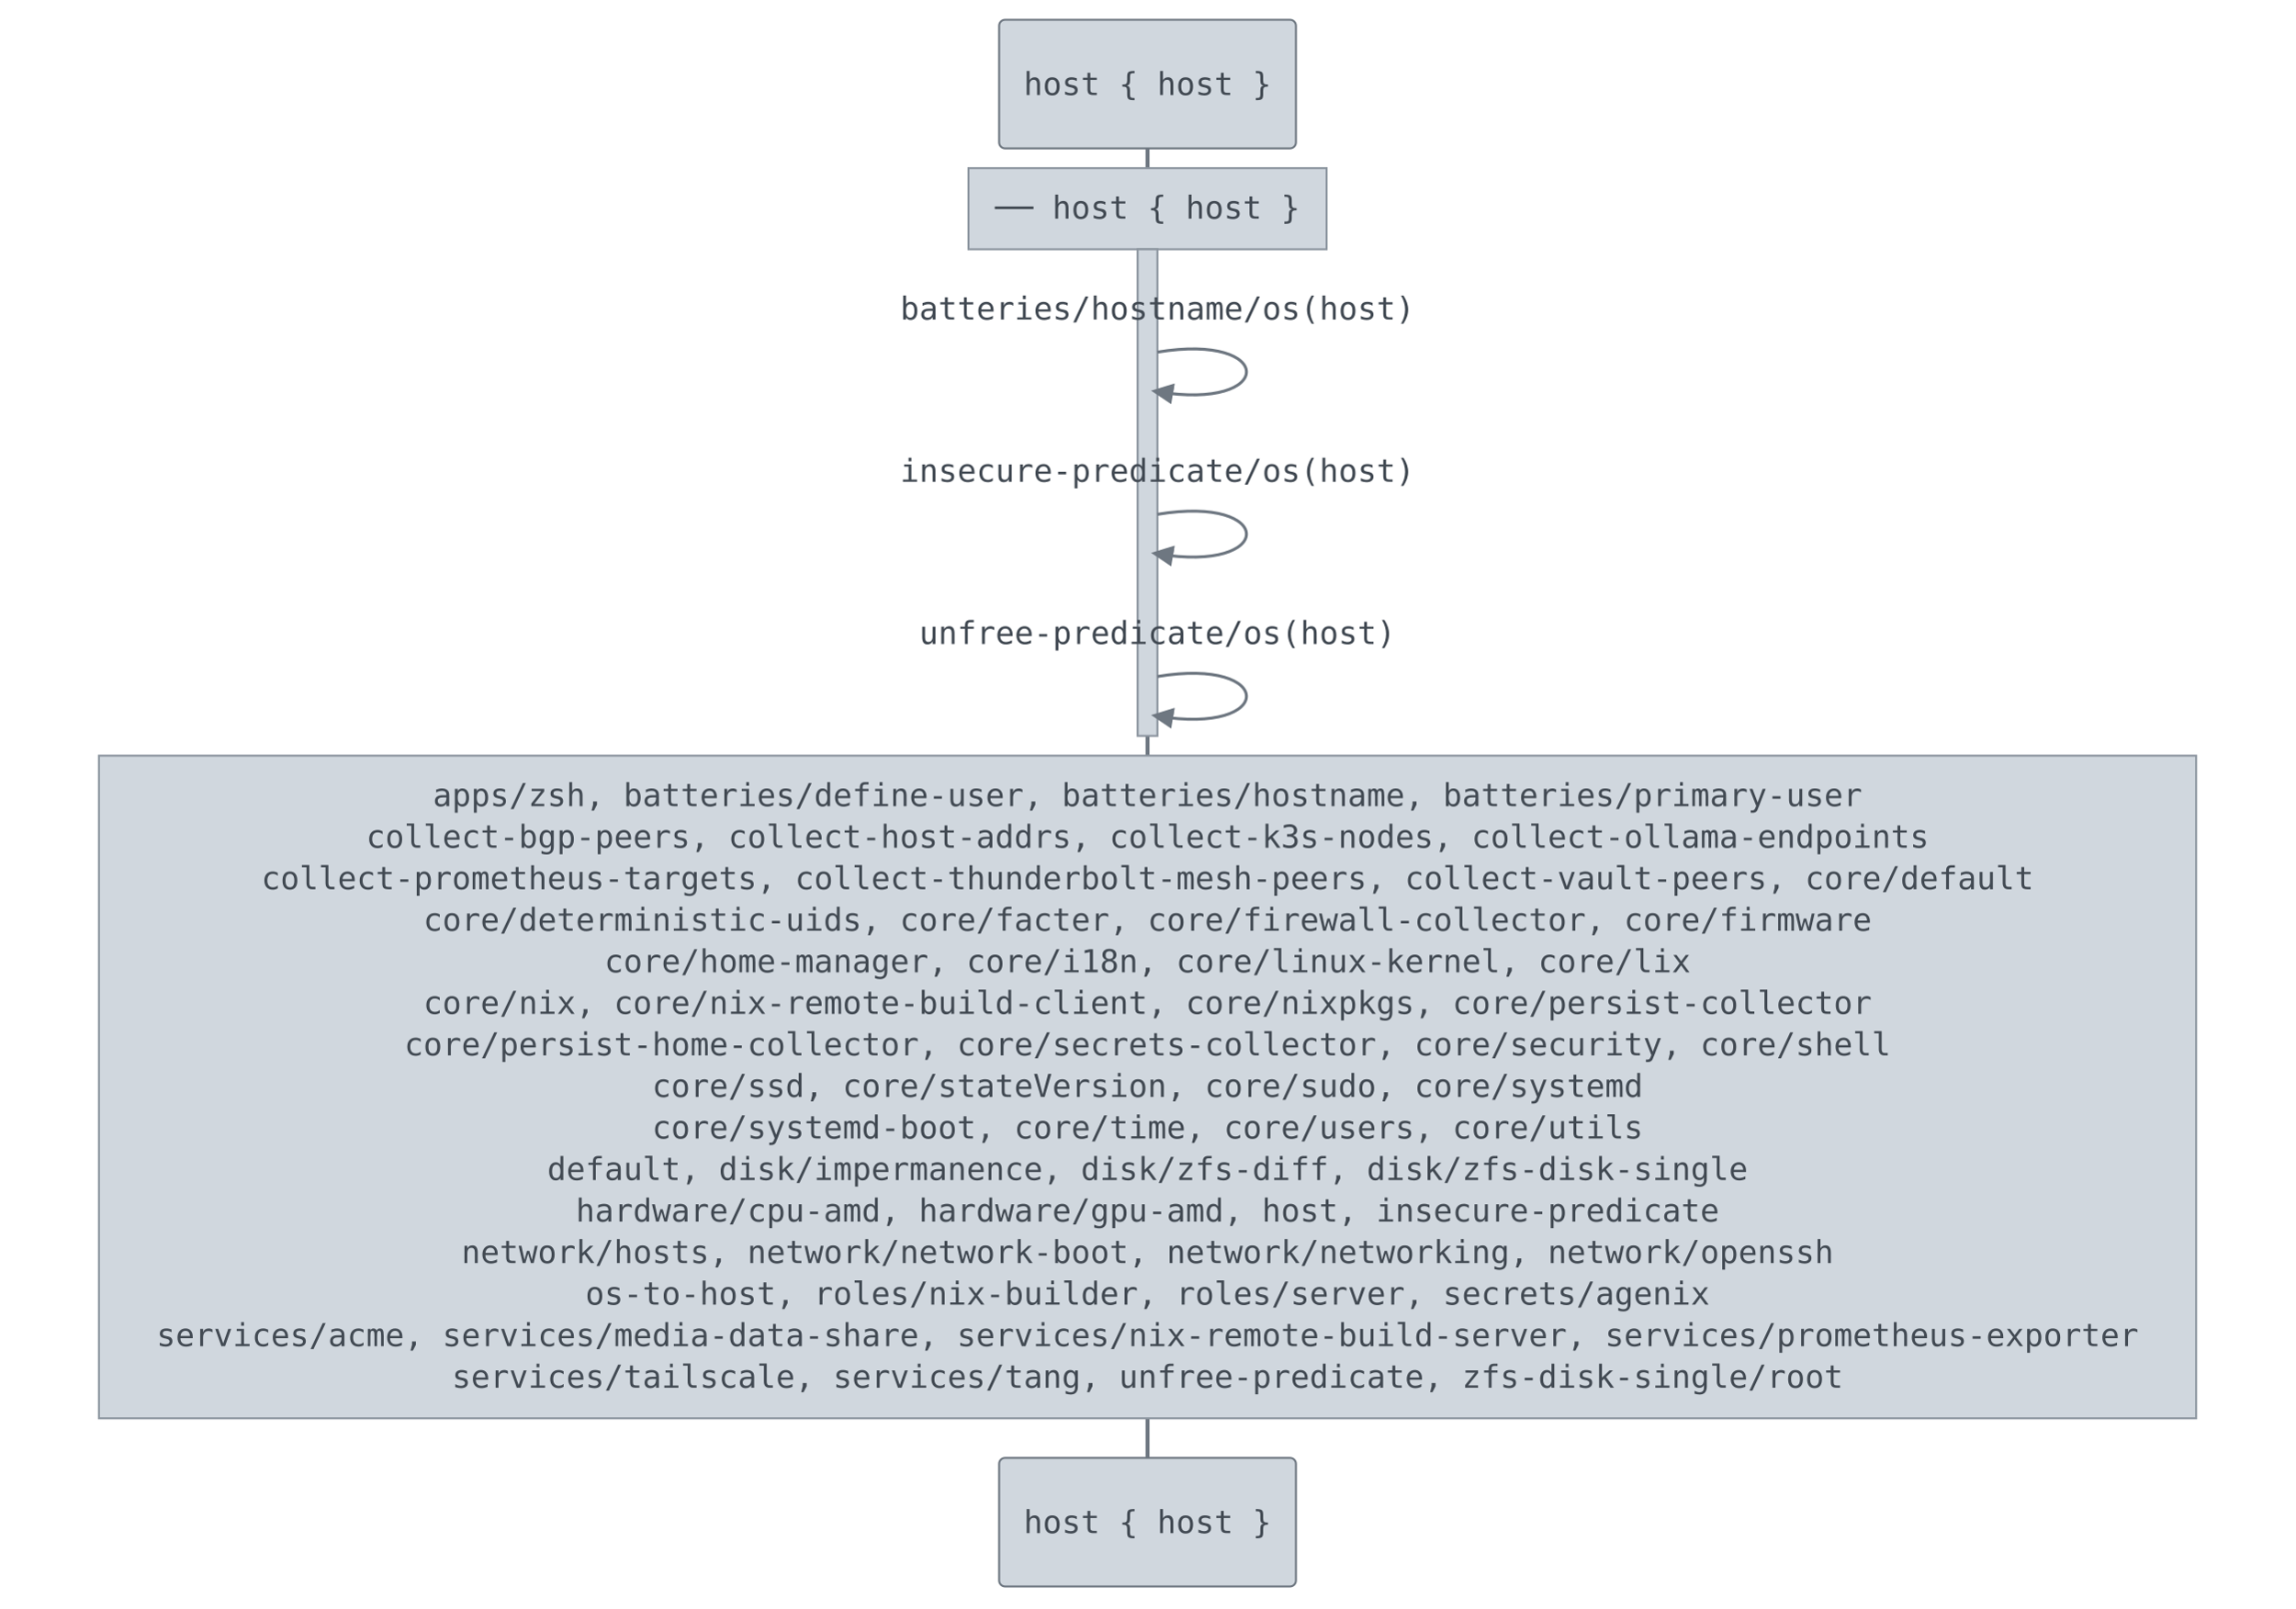
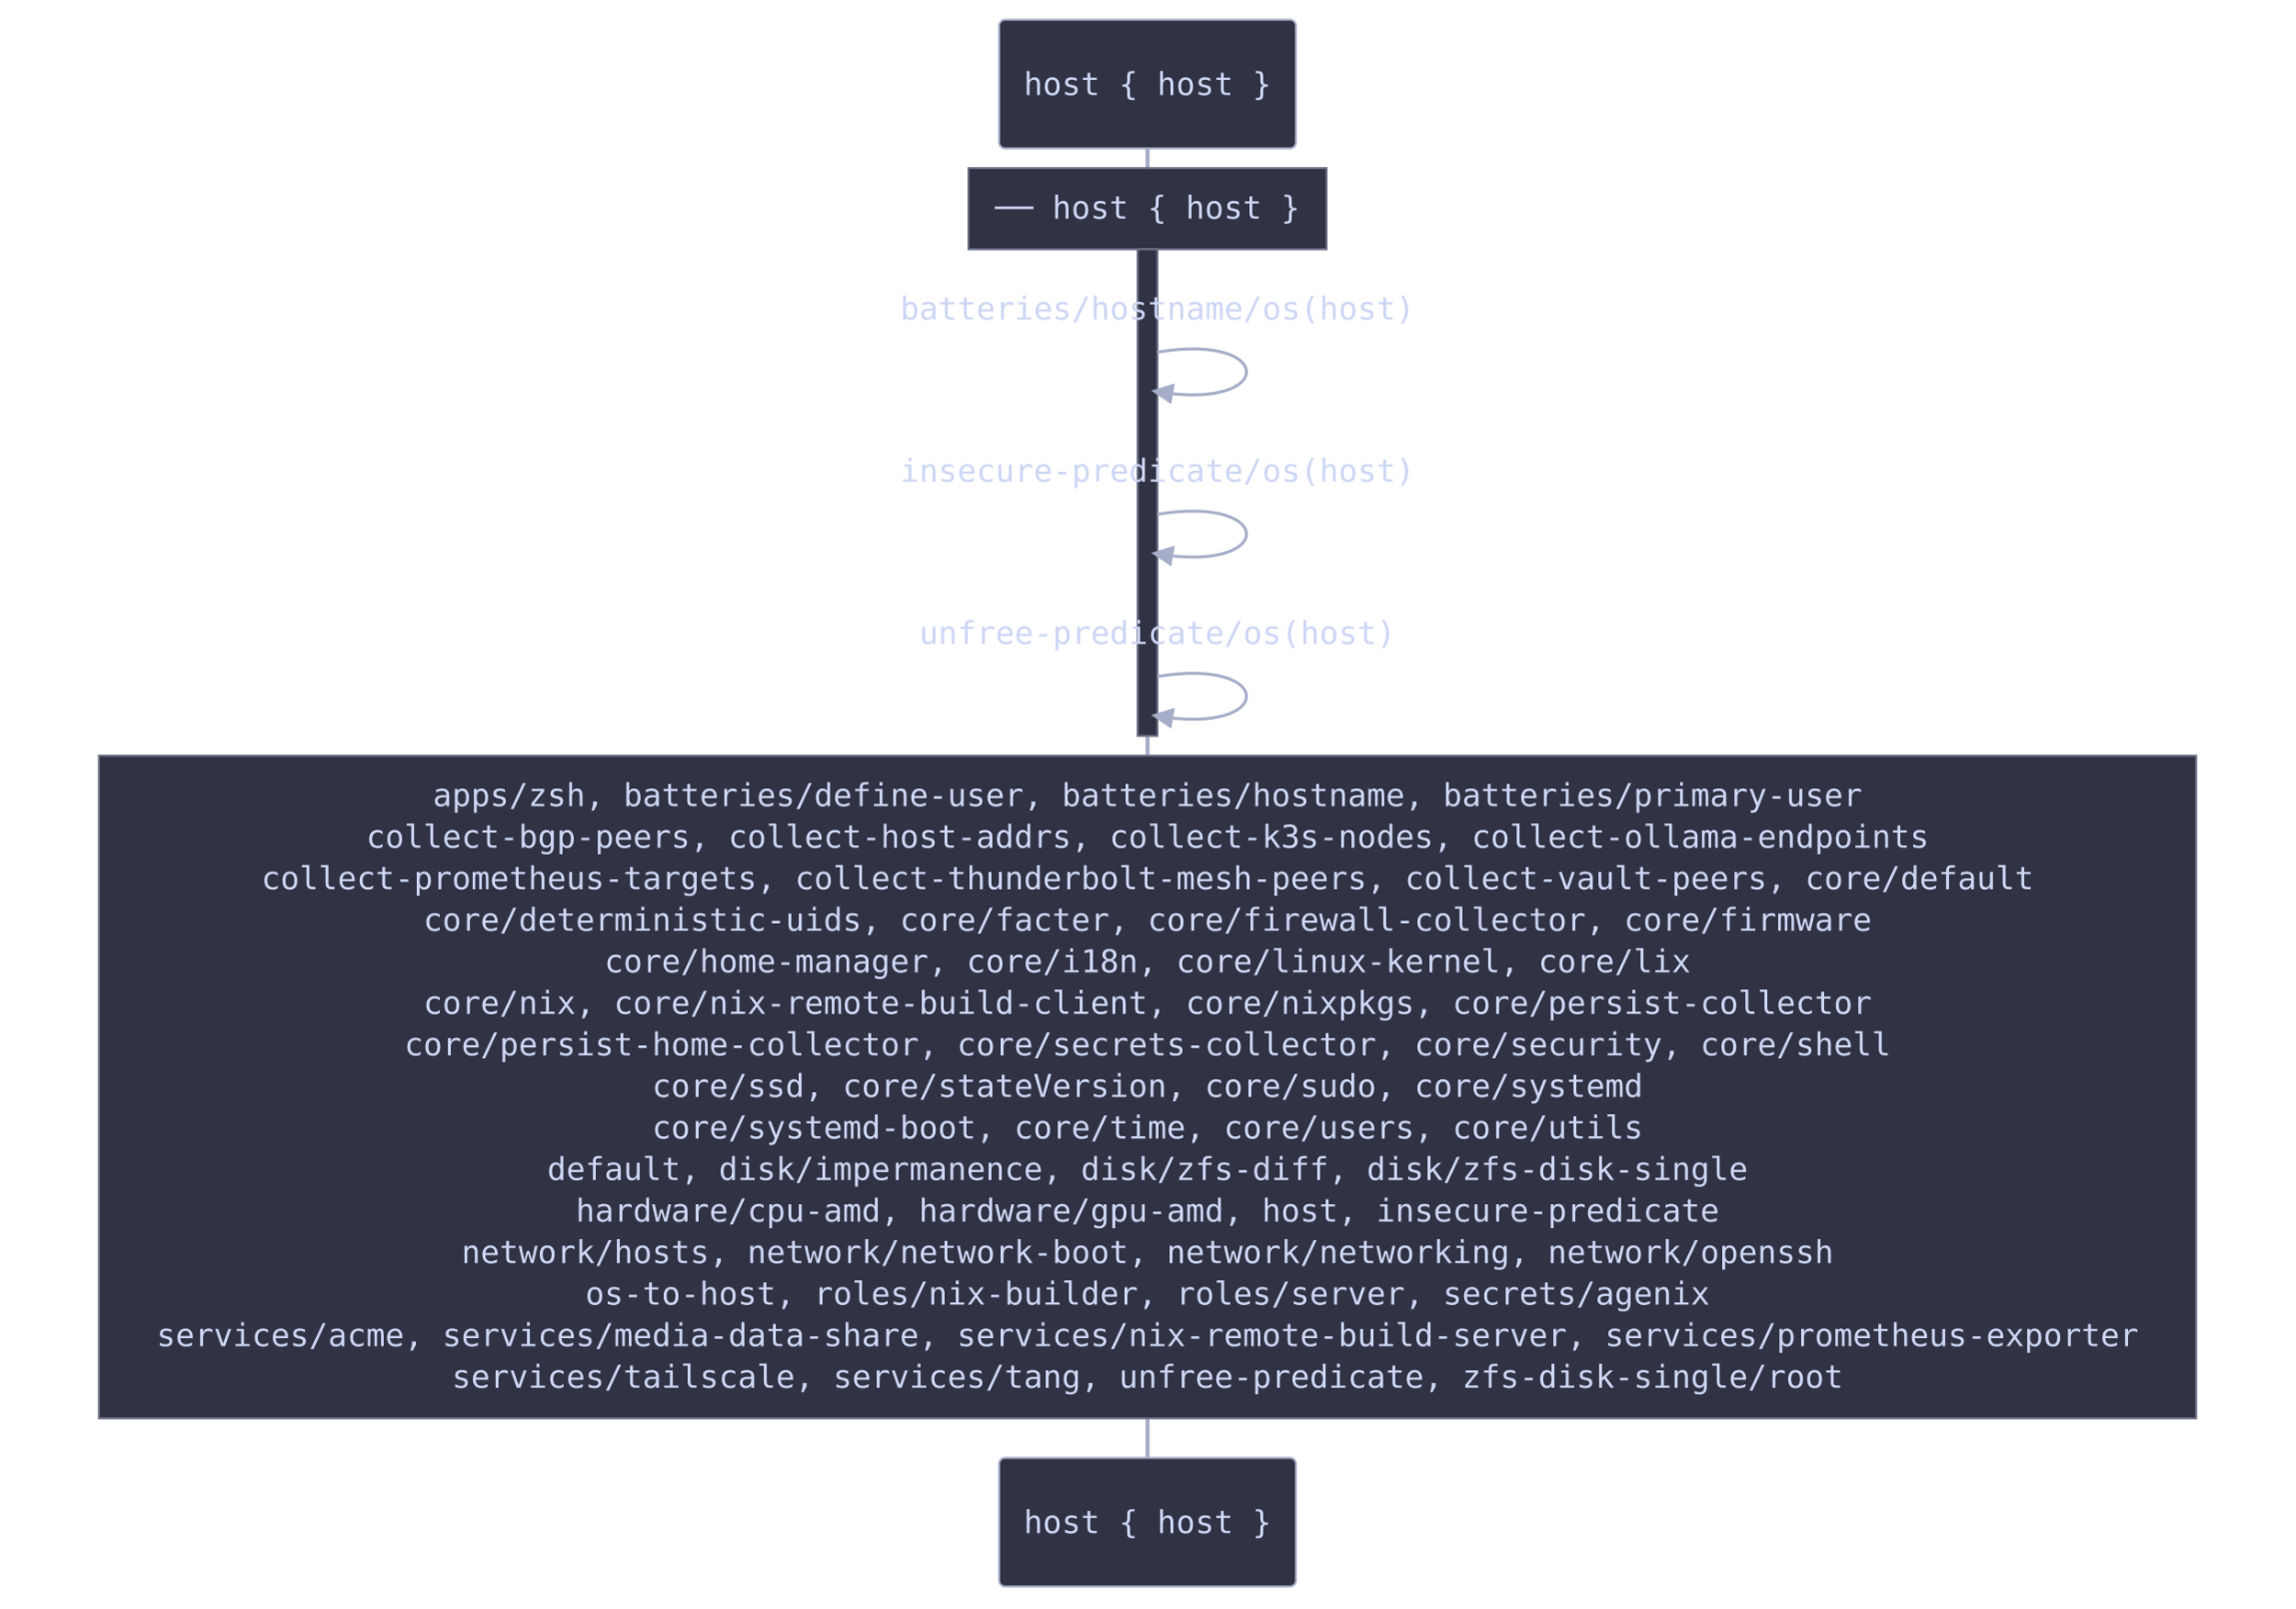
- <svg xmlns="http://www.w3.org/2000/svg" id="my-svg" width="100%" style="max-width: 1160px; background-color: rgb(234, 238, 242);" viewBox="-505 -10 1160 813" role="graphics-document document" aria-roledescription="sequence">
+ <svg xmlns="http://www.w3.org/2000/svg" id="my-svg" width="100%" style="max-width: 1160px; background-color: rgb(30, 30, 46);" viewBox="-505 -10 1160 813" role="graphics-document document" aria-roledescription="sequence">
  <g>
    <rect x="0" y="727" fill="#eaeaea" stroke="#666" width="150" height="65" name="host" rx="3" ry="3" class="actor actor-bottom" />
    <text x="75" y="759.5" dominant-baseline="central" alignment-baseline="central" class="actor actor-box" style="text-anchor: middle; font-size: 16px; font-weight: 400; font-family: &quot;JetBrains Mono&quot;, &quot;Fira Code&quot;, &quot;DejaVu Sans Mono&quot;, monospace;">
      <tspan x="75" dy="0">host { host }</tspan>
    </text>
  </g>
  <g>
    <line id="actor0" x1="75" y1="65" x2="75" y2="727" class="actor-line 200" stroke-width="0.5px" stroke="#999" name="host" data-et="life-line" data-id="host" />
    <g id="root-0" data-et="participant" data-type="participant" data-id="host">
      <rect x="0" y="0" fill="#eaeaea" stroke="#666" width="150" height="65" name="host" rx="3" ry="3" class="actor actor-top" />
      <text x="75" y="32.5" dominant-baseline="central" alignment-baseline="central" class="actor actor-box" style="text-anchor: middle; font-size: 16px; font-weight: 400; font-family: &quot;JetBrains Mono&quot;, &quot;Fira Code&quot;, &quot;DejaVu Sans Mono&quot;, monospace;">
        <tspan x="75" dy="0">host { host }</tspan>
      </text>
    </g>
  </g>
-   <style>#my-svg{font-family:JetBrains Mono,Fira Code,DejaVu Sans Mono,monospace;font-size:16px;fill:#424a53;}@keyframes edge-animation-frame{from{stroke-dashoffset:0;}}@keyframes dash{to{stroke-dashoffset:0;}}#my-svg .edge-animation-slow{stroke-dasharray:9,5!important;stroke-dashoffset:900;animation:dash 50s linear infinite;stroke-linecap:round;}#my-svg .edge-animation-fast{stroke-dasharray:9,5!important;stroke-dashoffset:900;animation:dash 20s linear infinite;stroke-linecap:round;}#my-svg .error-icon{fill:#d0d7de;}#my-svg .error-text{fill:#424a53;stroke:#424a53;}#my-svg .edge-thickness-normal{stroke-width:1px;}#my-svg .edge-thickness-thick{stroke-width:3.5px;}#my-svg .edge-pattern-solid{stroke-dasharray:0;}#my-svg .edge-thickness-invisible{stroke-width:0;fill:none;}#my-svg .edge-pattern-dashed{stroke-dasharray:3;}#my-svg .edge-pattern-dotted{stroke-dasharray:2;}#my-svg .marker{fill:#6e7781;stroke:#6e7781;}#my-svg .marker.cross{stroke:#6e7781;}#my-svg svg{font-family:JetBrains Mono,Fira Code,DejaVu Sans Mono,monospace;font-size:16px;}#my-svg p{margin:0;}#my-svg .actor{stroke:#6e7781;fill:#d0d7de;stroke-width:1;}#my-svg rect.actor.outer-path[data-look="neo"]{filter:drop-shadow( 1px 2px 2px rgba(185,185,185,1));}#my-svg rect.note[data-look="neo"]{stroke:#8c959f;fill:#d0d7de;filter:drop-shadow( 1px 2px 2px rgba(185,185,185,1));}#my-svg text.actor&gt;tspan{fill:#424a53;stroke:none;}#my-svg .actor-line{stroke:#6e7781;}#my-svg .innerArc{stroke-width:1.5;stroke-dasharray:none;}#my-svg .messageLine0{stroke-width:1.5;stroke-dasharray:none;stroke:#6e7781;}#my-svg .messageLine1{stroke-width:1.5;stroke-dasharray:2,2;stroke:#6e7781;}#my-svg [id$="-arrowhead"] path{fill:#6e7781;stroke:#6e7781;}#my-svg .sequenceNumber{fill:#eaeef2;}#my-svg [id$="-sequencenumber"]{fill:#6e7781;}#my-svg [id$="-crosshead"] path{fill:#6e7781;stroke:#6e7781;}#my-svg .messageText{fill:#424a53;stroke:none;}#my-svg .labelBox{stroke:#6e7781;fill:#d0d7de;filter:none;}#my-svg .labelText,#my-svg .labelText&gt;tspan{fill:#424a53;stroke:none;}#my-svg .loopText,#my-svg .loopText&gt;tspan{fill:#424a53;stroke:none;}#my-svg .loopLine{stroke-width:2px;stroke-dasharray:2,2;stroke:#6e7781;fill:#6e7781;}#my-svg .note{stroke:#8c959f;fill:#d0d7de;}#my-svg .noteText,#my-svg .noteText&gt;tspan{fill:#424a53;stroke:none;font-weight:normal;}#my-svg .activation0{fill:#d0d7de;stroke:#8c959f;}#my-svg .activation1{fill:#d0d7de;stroke:#8c959f;}#my-svg .activation2{fill:#d0d7de;stroke:#8c959f;}#my-svg .actorPopupMenu{position:absolute;}#my-svg .actorPopupMenuPanel{position:absolute;fill:#d0d7de;box-shadow:0px 8px 16px 0px rgba(0,0,0,0.2);filter:drop-shadow(3px 5px 2px rgb(0 0 0 / 0.4));}#my-svg .actor-man circle,#my-svg line{fill:#d0d7de;stroke-width:2px;}#my-svg g rect.rect{filter:drop-shadow( 1px 2px 2px rgba(185,185,185,1));stroke:#6e7781;}#my-svg .node .neo-node{stroke:#6e7781;}#my-svg [data-look="neo"].node rect,#my-svg [data-look="neo"].cluster rect,#my-svg [data-look="neo"].node polygon{stroke:url(#my-svg-gradient);filter:drop-shadow( 1px 2px 2px rgba(185,185,185,1));}#my-svg [data-look="neo"].node path{stroke:url(#my-svg-gradient);stroke-width:1px;}#my-svg [data-look="neo"].node .outer-path{filter:drop-shadow( 1px 2px 2px rgba(185,185,185,1));}#my-svg [data-look="neo"].node .neo-line path{stroke:#6e7781;filter:none;}#my-svg [data-look="neo"].node circle{stroke:url(#my-svg-gradient);filter:drop-shadow( 1px 2px 2px rgba(185,185,185,1));}#my-svg [data-look="neo"].node circle .state-start{fill:#000000;}#my-svg [data-look="neo"].icon-shape .icon{fill:url(#my-svg-gradient);filter:drop-shadow( 1px 2px 2px rgba(185,185,185,1));}#my-svg [data-look="neo"].icon-shape .icon-neo path{stroke:url(#my-svg-gradient);filter:drop-shadow( 1px 2px 2px rgba(185,185,185,1));}#my-svg :root{--mermaid-font-family:JetBrains Mono,Fira Code,DejaVu Sans Mono,monospace;}</style>
+   <style>#my-svg{font-family:JetBrains Mono,Fira Code,DejaVu Sans Mono,monospace;font-size:16px;fill:#cdd6f4;}@keyframes edge-animation-frame{from{stroke-dashoffset:0;}}@keyframes dash{to{stroke-dashoffset:0;}}#my-svg .edge-animation-slow{stroke-dasharray:9,5!important;stroke-dashoffset:900;animation:dash 50s linear infinite;stroke-linecap:round;}#my-svg .edge-animation-fast{stroke-dasharray:9,5!important;stroke-dashoffset:900;animation:dash 20s linear infinite;stroke-linecap:round;}#my-svg .error-icon{fill:#313244;}#my-svg .error-text{fill:#cdd6f4;stroke:#cdd6f4;}#my-svg .edge-thickness-normal{stroke-width:1px;}#my-svg .edge-thickness-thick{stroke-width:3.5px;}#my-svg .edge-pattern-solid{stroke-dasharray:0;}#my-svg .edge-thickness-invisible{stroke-width:0;fill:none;}#my-svg .edge-pattern-dashed{stroke-dasharray:3;}#my-svg .edge-pattern-dotted{stroke-dasharray:2;}#my-svg .marker{fill:#a6adc8;stroke:#a6adc8;}#my-svg .marker.cross{stroke:#a6adc8;}#my-svg svg{font-family:JetBrains Mono,Fira Code,DejaVu Sans Mono,monospace;font-size:16px;}#my-svg p{margin:0;}#my-svg .actor{stroke:#a6adc8;fill:#313244;stroke-width:1;}#my-svg rect.actor.outer-path[data-look="neo"]{filter:drop-shadow( 1px 2px 2px rgba(185,185,185,1));}#my-svg rect.note[data-look="neo"]{stroke:#6c7086;fill:#313244;filter:drop-shadow( 1px 2px 2px rgba(185,185,185,1));}#my-svg text.actor&gt;tspan{fill:#cdd6f4;stroke:none;}#my-svg .actor-line{stroke:#a6adc8;}#my-svg .innerArc{stroke-width:1.5;stroke-dasharray:none;}#my-svg .messageLine0{stroke-width:1.5;stroke-dasharray:none;stroke:#a6adc8;}#my-svg .messageLine1{stroke-width:1.5;stroke-dasharray:2,2;stroke:#a6adc8;}#my-svg [id$="-arrowhead"] path{fill:#a6adc8;stroke:#a6adc8;}#my-svg .sequenceNumber{fill:#1e1e2e;}#my-svg [id$="-sequencenumber"]{fill:#a6adc8;}#my-svg [id$="-crosshead"] path{fill:#a6adc8;stroke:#a6adc8;}#my-svg .messageText{fill:#cdd6f4;stroke:none;}#my-svg .labelBox{stroke:#a6adc8;fill:#313244;filter:none;}#my-svg .labelText,#my-svg .labelText&gt;tspan{fill:#cdd6f4;stroke:none;}#my-svg .loopText,#my-svg .loopText&gt;tspan{fill:#cdd6f4;stroke:none;}#my-svg .loopLine{stroke-width:2px;stroke-dasharray:2,2;stroke:#a6adc8;fill:#a6adc8;}#my-svg .note{stroke:#6c7086;fill:#313244;}#my-svg .noteText,#my-svg .noteText&gt;tspan{fill:#cdd6f4;stroke:none;font-weight:normal;}#my-svg .activation0{fill:#313244;stroke:#6c7086;}#my-svg .activation1{fill:#313244;stroke:#6c7086;}#my-svg .activation2{fill:#313244;stroke:#6c7086;}#my-svg .actorPopupMenu{position:absolute;}#my-svg .actorPopupMenuPanel{position:absolute;fill:#313244;box-shadow:0px 8px 16px 0px rgba(0,0,0,0.2);filter:drop-shadow(3px 5px 2px rgb(0 0 0 / 0.4));}#my-svg .actor-man circle,#my-svg line{fill:#313244;stroke-width:2px;}#my-svg g rect.rect{filter:drop-shadow( 1px 2px 2px rgba(185,185,185,1));stroke:#a6adc8;}#my-svg .node .neo-node{stroke:#a6adc8;}#my-svg [data-look="neo"].node rect,#my-svg [data-look="neo"].cluster rect,#my-svg [data-look="neo"].node polygon{stroke:url(#my-svg-gradient);filter:drop-shadow( 1px 2px 2px rgba(185,185,185,1));}#my-svg [data-look="neo"].node path{stroke:url(#my-svg-gradient);stroke-width:1px;}#my-svg [data-look="neo"].node .outer-path{filter:drop-shadow( 1px 2px 2px rgba(185,185,185,1));}#my-svg [data-look="neo"].node .neo-line path{stroke:#a6adc8;filter:none;}#my-svg [data-look="neo"].node circle{stroke:url(#my-svg-gradient);filter:drop-shadow( 1px 2px 2px rgba(185,185,185,1));}#my-svg [data-look="neo"].node circle .state-start{fill:#000000;}#my-svg [data-look="neo"].icon-shape .icon{fill:url(#my-svg-gradient);filter:drop-shadow( 1px 2px 2px rgba(185,185,185,1));}#my-svg [data-look="neo"].icon-shape .icon-neo path{stroke:url(#my-svg-gradient);filter:drop-shadow( 1px 2px 2px rgba(185,185,185,1));}#my-svg :root{--mermaid-font-family:JetBrains Mono,Fira Code,DejaVu Sans Mono,monospace;}</style>
  <g />
  <defs>
    <symbol id="my-svg-computer" width="24" height="24">
      <path transform="scale(.5)" d="M2 2v13h20v-13h-20zm18 11h-16v-9h16v9zm-10.228 6l.466-1h3.524l.467 1h-4.457zm14.228 3h-24l2-6h2.104l-1.33 4h18.45l-1.297-4h2.073l2 6zm-5-10h-14v-7h14v7z" />
    </symbol>
  </defs>
  <defs>
    <symbol id="my-svg-database" fill-rule="evenodd" clip-rule="evenodd">
      <path transform="scale(.5)" d="M12.258.001l.256.004.255.005.253.008.251.01.249.012.247.015.246.016.242.019.241.02.239.023.236.024.233.027.231.028.229.031.225.032.223.034.22.036.217.038.214.04.211.041.208.043.205.045.201.046.198.048.194.05.191.051.187.053.183.054.18.056.175.057.172.059.168.06.163.061.16.063.155.064.15.066.074.033.073.033.071.034.07.034.069.035.068.035.067.035.066.035.064.036.064.036.062.036.06.036.06.037.058.037.058.037.055.038.055.038.053.038.052.038.051.039.05.039.048.039.047.039.045.04.044.04.043.04.041.04.04.041.039.041.037.041.036.041.034.041.033.042.032.042.03.042.029.042.027.042.026.043.024.043.023.043.021.043.02.043.018.044.017.043.015.044.013.044.012.044.011.045.009.044.007.045.006.045.004.045.002.045.001.045v17l-.001.045-.002.045-.004.045-.006.045-.007.045-.009.044-.011.045-.012.044-.013.044-.015.044-.017.043-.018.044-.02.043-.021.043-.023.043-.024.043-.026.043-.027.042-.029.042-.03.042-.032.042-.033.042-.034.041-.036.041-.037.041-.039.041-.04.041-.041.04-.043.04-.044.04-.045.04-.047.039-.048.039-.05.039-.051.039-.052.038-.053.038-.055.038-.055.038-.058.037-.058.037-.06.037-.06.036-.062.036-.064.036-.064.036-.066.035-.067.035-.068.035-.069.035-.07.034-.071.034-.073.033-.074.033-.15.066-.155.064-.16.063-.163.061-.168.06-.172.059-.175.057-.18.056-.183.054-.187.053-.191.051-.194.05-.198.048-.201.046-.205.045-.208.043-.211.041-.214.04-.217.038-.22.036-.223.034-.225.032-.229.031-.231.028-.233.027-.236.024-.239.023-.241.02-.242.019-.246.016-.247.015-.249.012-.251.01-.253.008-.255.005-.256.004-.258.001-.258-.001-.256-.004-.255-.005-.253-.008-.251-.01-.249-.012-.247-.015-.245-.016-.243-.019-.241-.02-.238-.023-.236-.024-.234-.027-.231-.028-.228-.031-.226-.032-.223-.034-.22-.036-.217-.038-.214-.04-.211-.041-.208-.043-.204-.045-.201-.046-.198-.048-.195-.05-.19-.051-.187-.053-.184-.054-.179-.056-.176-.057-.172-.059-.167-.06-.164-.061-.159-.063-.155-.064-.151-.066-.074-.033-.072-.033-.072-.034-.07-.034-.069-.035-.068-.035-.067-.035-.066-.035-.064-.036-.063-.036-.062-.036-.061-.036-.06-.037-.058-.037-.057-.037-.056-.038-.055-.038-.053-.038-.052-.038-.051-.039-.049-.039-.049-.039-.046-.039-.046-.04-.044-.04-.043-.04-.041-.04-.04-.041-.039-.041-.037-.041-.036-.041-.034-.041-.033-.042-.032-.042-.03-.042-.029-.042-.027-.042-.026-.043-.024-.043-.023-.043-.021-.043-.02-.043-.018-.044-.017-.043-.015-.044-.013-.044-.012-.044-.011-.045-.009-.044-.007-.045-.006-.045-.004-.045-.002-.045-.001-.045v-17l.001-.045.002-.045.004-.045.006-.045.007-.045.009-.044.011-.045.012-.044.013-.044.015-.044.017-.043.018-.044.02-.043.021-.043.023-.043.024-.043.026-.043.027-.042.029-.042.03-.042.032-.042.033-.042.034-.041.036-.041.037-.041.039-.041.04-.041.041-.04.043-.04.044-.04.046-.04.046-.039.049-.039.049-.039.051-.039.052-.038.053-.038.055-.038.056-.038.057-.037.058-.037.06-.037.061-.036.062-.036.063-.036.064-.036.066-.035.067-.035.068-.035.069-.035.07-.034.072-.034.072-.033.074-.033.151-.066.155-.064.159-.063.164-.061.167-.06.172-.059.176-.057.179-.056.184-.054.187-.053.19-.051.195-.05.198-.048.201-.046.204-.045.208-.043.211-.041.214-.04.217-.038.22-.036.223-.034.226-.032.228-.031.231-.028.234-.027.236-.024.238-.023.241-.02.243-.019.245-.016.247-.015.249-.012.251-.01.253-.008.255-.005.256-.004.258-.001.258.001zm-9.258 20.499v.01l.001.021.003.021.004.022.005.021.006.022.007.022.009.023.01.022.011.023.012.023.013.023.015.023.016.024.017.023.018.024.019.024.021.024.022.025.023.024.024.025.052.049.056.05.061.051.066.051.07.051.075.051.079.052.084.052.088.052.092.052.097.052.102.051.105.052.11.052.114.051.119.051.123.051.127.05.131.05.135.05.139.048.144.049.147.047.152.047.155.047.16.045.163.045.167.043.171.043.176.041.178.041.183.039.187.039.19.037.194.035.197.035.202.033.204.031.209.03.212.029.216.027.219.025.222.024.226.021.23.02.233.018.236.016.24.015.243.012.246.01.249.008.253.005.256.004.259.001.26-.001.257-.004.254-.005.25-.008.247-.011.244-.012.241-.014.237-.016.233-.018.231-.021.226-.021.224-.024.22-.026.216-.027.212-.028.21-.031.205-.031.202-.034.198-.034.194-.036.191-.037.187-.039.183-.04.179-.04.175-.042.172-.043.168-.044.163-.045.16-.046.155-.046.152-.047.148-.048.143-.049.139-.049.136-.05.131-.05.126-.05.123-.051.118-.052.114-.051.11-.052.106-.052.101-.052.096-.052.092-.052.088-.053.083-.051.079-.052.074-.052.07-.051.065-.051.06-.051.056-.05.051-.05.023-.024.023-.025.021-.024.02-.024.019-.024.018-.024.017-.024.015-.023.014-.024.013-.023.012-.023.01-.023.01-.022.008-.022.006-.022.006-.022.004-.022.004-.021.001-.021.001-.021v-4.127l-.077.055-.08.053-.083.054-.085.053-.087.052-.09.052-.093.051-.095.05-.097.05-.1.049-.102.049-.105.048-.106.047-.109.047-.111.046-.114.045-.115.045-.118.044-.12.043-.122.042-.124.042-.126.041-.128.04-.13.04-.132.038-.134.038-.135.037-.138.037-.139.035-.142.035-.143.034-.144.033-.147.032-.148.031-.15.03-.151.03-.153.029-.154.027-.156.027-.158.026-.159.025-.161.024-.162.023-.163.022-.165.021-.166.02-.167.019-.169.018-.169.017-.171.016-.173.015-.173.014-.175.013-.175.012-.177.011-.178.01-.179.008-.179.008-.181.006-.182.005-.182.004-.184.003-.184.002h-.37l-.184-.002-.184-.003-.182-.004-.182-.005-.181-.006-.179-.008-.179-.008-.178-.01-.176-.011-.176-.012-.175-.013-.173-.014-.172-.015-.171-.016-.17-.017-.169-.018-.167-.019-.166-.02-.165-.021-.163-.022-.162-.023-.161-.024-.159-.025-.157-.026-.156-.027-.155-.027-.153-.029-.151-.03-.15-.03-.148-.031-.146-.032-.145-.033-.143-.034-.141-.035-.14-.035-.137-.037-.136-.037-.134-.038-.132-.038-.13-.04-.128-.04-.126-.041-.124-.042-.122-.042-.12-.044-.117-.043-.116-.045-.113-.045-.112-.046-.109-.047-.106-.047-.105-.048-.102-.049-.1-.049-.097-.05-.095-.05-.093-.052-.09-.051-.087-.052-.085-.053-.083-.054-.08-.054-.077-.054v4.127zm0-5.654v.011l.001.021.003.021.004.021.005.022.006.022.007.022.009.022.01.022.011.023.012.023.013.023.015.024.016.023.017.024.018.024.019.024.021.024.022.024.023.025.024.024.052.05.056.05.061.05.066.051.07.051.075.052.079.051.084.052.088.052.092.052.097.052.102.052.105.052.11.051.114.051.119.052.123.05.127.051.131.05.135.049.139.049.144.048.147.048.152.047.155.046.16.045.163.045.167.044.171.042.176.042.178.04.183.04.187.038.19.037.194.036.197.034.202.033.204.032.209.03.212.028.216.027.219.025.222.024.226.022.23.02.233.018.236.016.24.014.243.012.246.01.249.008.253.006.256.003.259.001.26-.001.257-.003.254-.006.25-.008.247-.01.244-.012.241-.015.237-.016.233-.018.231-.02.226-.022.224-.024.22-.025.216-.027.212-.029.21-.03.205-.032.202-.033.198-.035.194-.036.191-.037.187-.039.183-.039.179-.041.175-.042.172-.043.168-.044.163-.045.16-.045.155-.047.152-.047.148-.048.143-.048.139-.05.136-.049.131-.05.126-.051.123-.051.118-.051.114-.052.11-.052.106-.052.101-.052.096-.052.092-.052.088-.052.083-.052.079-.052.074-.051.07-.052.065-.051.06-.05.056-.051.051-.049.023-.025.023-.024.021-.025.02-.024.019-.024.018-.024.017-.024.015-.023.014-.023.013-.024.012-.022.01-.023.01-.023.008-.022.006-.022.006-.022.004-.021.004-.022.001-.021.001-.021v-4.139l-.077.054-.08.054-.083.054-.085.052-.087.053-.09.051-.093.051-.095.051-.097.05-.1.049-.102.049-.105.048-.106.047-.109.047-.111.046-.114.045-.115.044-.118.044-.12.044-.122.042-.124.042-.126.041-.128.04-.13.039-.132.039-.134.038-.135.037-.138.036-.139.036-.142.035-.143.033-.144.033-.147.033-.148.031-.15.03-.151.03-.153.028-.154.028-.156.027-.158.026-.159.025-.161.024-.162.023-.163.022-.165.021-.166.02-.167.019-.169.018-.169.017-.171.016-.173.015-.173.014-.175.013-.175.012-.177.011-.178.009-.179.009-.179.007-.181.007-.182.005-.182.004-.184.003-.184.002h-.37l-.184-.002-.184-.003-.182-.004-.182-.005-.181-.007-.179-.007-.179-.009-.178-.009-.176-.011-.176-.012-.175-.013-.173-.014-.172-.015-.171-.016-.17-.017-.169-.018-.167-.019-.166-.02-.165-.021-.163-.022-.162-.023-.161-.024-.159-.025-.157-.026-.156-.027-.155-.028-.153-.028-.151-.03-.15-.03-.148-.031-.146-.033-.145-.033-.143-.033-.141-.035-.14-.036-.137-.036-.136-.037-.134-.038-.132-.039-.13-.039-.128-.04-.126-.041-.124-.042-.122-.043-.12-.043-.117-.044-.116-.044-.113-.046-.112-.046-.109-.046-.106-.047-.105-.048-.102-.049-.1-.049-.097-.05-.095-.051-.093-.051-.09-.051-.087-.053-.085-.052-.083-.054-.08-.054-.077-.054v4.139zm0-5.666v.011l.001.02.003.022.004.021.005.022.006.021.007.022.009.023.01.022.011.023.012.023.013.023.015.023.016.024.017.024.018.023.019.024.021.025.022.024.023.024.024.025.052.05.056.05.061.05.066.051.07.051.075.052.079.051.084.052.088.052.092.052.097.052.102.052.105.051.11.052.114.051.119.051.123.051.127.05.131.05.135.05.139.049.144.048.147.048.152.047.155.046.16.045.163.045.167.043.171.043.176.042.178.04.183.04.187.038.19.037.194.036.197.034.202.033.204.032.209.03.212.028.216.027.219.025.222.024.226.021.23.02.233.018.236.017.24.014.243.012.246.01.249.008.253.006.256.003.259.001.26-.001.257-.003.254-.006.25-.008.247-.01.244-.013.241-.014.237-.016.233-.018.231-.02.226-.022.224-.024.22-.025.216-.027.212-.029.21-.03.205-.032.202-.033.198-.035.194-.036.191-.037.187-.039.183-.039.179-.041.175-.042.172-.043.168-.044.163-.045.16-.045.155-.047.152-.047.148-.048.143-.049.139-.049.136-.049.131-.051.126-.05.123-.051.118-.052.114-.051.11-.052.106-.052.101-.052.096-.052.092-.052.088-.052.083-.052.079-.052.074-.052.07-.051.065-.051.06-.051.056-.05.051-.049.023-.025.023-.025.021-.024.02-.024.019-.024.018-.024.017-.024.015-.023.014-.024.013-.023.012-.023.01-.022.01-.023.008-.022.006-.022.006-.022.004-.022.004-.021.001-.021.001-.021v-4.153l-.077.054-.08.054-.083.053-.085.053-.087.053-.09.051-.093.051-.095.051-.097.05-.1.049-.102.048-.105.048-.106.048-.109.046-.111.046-.114.046-.115.044-.118.044-.12.043-.122.043-.124.042-.126.041-.128.04-.13.039-.132.039-.134.038-.135.037-.138.036-.139.036-.142.034-.143.034-.144.033-.147.032-.148.032-.15.03-.151.03-.153.028-.154.028-.156.027-.158.026-.159.024-.161.024-.162.023-.163.023-.165.021-.166.02-.167.019-.169.018-.169.017-.171.016-.173.015-.173.014-.175.013-.175.012-.177.01-.178.01-.179.009-.179.007-.181.006-.182.006-.182.004-.184.003-.184.001-.185.001-.185-.001-.184-.001-.184-.003-.182-.004-.182-.006-.181-.006-.179-.007-.179-.009-.178-.01-.176-.01-.176-.012-.175-.013-.173-.014-.172-.015-.171-.016-.17-.017-.169-.018-.167-.019-.166-.02-.165-.021-.163-.023-.162-.023-.161-.024-.159-.024-.157-.026-.156-.027-.155-.028-.153-.028-.151-.03-.15-.03-.148-.032-.146-.032-.145-.033-.143-.034-.141-.034-.14-.036-.137-.036-.136-.037-.134-.038-.132-.039-.13-.039-.128-.041-.126-.041-.124-.041-.122-.043-.12-.043-.117-.044-.116-.044-.113-.046-.112-.046-.109-.046-.106-.048-.105-.048-.102-.048-.1-.05-.097-.049-.095-.051-.093-.051-.09-.052-.087-.052-.085-.053-.083-.053-.08-.054-.077-.054v4.153zm8.74-8.179l-.257.004-.254.005-.25.008-.247.011-.244.012-.241.014-.237.016-.233.018-.231.021-.226.022-.224.023-.22.026-.216.027-.212.028-.21.031-.205.032-.202.033-.198.034-.194.036-.191.038-.187.038-.183.04-.179.041-.175.042-.172.043-.168.043-.163.045-.16.046-.155.046-.152.048-.148.048-.143.048-.139.049-.136.05-.131.05-.126.051-.123.051-.118.051-.114.052-.11.052-.106.052-.101.052-.096.052-.092.052-.088.052-.083.052-.079.052-.074.051-.07.052-.065.051-.06.05-.056.05-.051.05-.023.025-.023.024-.021.024-.02.025-.019.024-.018.024-.017.023-.015.024-.014.023-.013.023-.012.023-.01.023-.01.022-.008.022-.006.023-.006.021-.004.022-.004.021-.001.021-.001.021.001.021.001.021.004.021.004.022.006.021.006.023.008.022.01.022.01.023.012.023.013.023.014.023.015.024.017.023.018.024.019.024.02.025.021.024.023.024.023.025.051.05.056.05.06.05.065.051.07.052.074.051.079.052.083.052.088.052.092.052.096.052.101.052.106.052.11.052.114.052.118.051.123.051.126.051.131.05.136.05.139.049.143.048.148.048.152.048.155.046.16.046.163.045.168.043.172.043.175.042.179.041.183.04.187.038.191.038.194.036.198.034.202.033.205.032.21.031.212.028.216.027.22.026.224.023.226.022.231.021.233.018.237.016.241.014.244.012.247.011.25.008.254.005.257.004.26.001.26-.001.257-.004.254-.005.25-.008.247-.011.244-.012.241-.014.237-.016.233-.018.231-.021.226-.022.224-.023.22-.026.216-.027.212-.028.21-.031.205-.032.202-.033.198-.034.194-.036.191-.038.187-.038.183-.04.179-.041.175-.042.172-.043.168-.043.163-.045.16-.046.155-.046.152-.048.148-.048.143-.048.139-.049.136-.05.131-.05.126-.051.123-.051.118-.051.114-.052.11-.052.106-.052.101-.052.096-.052.092-.052.088-.052.083-.052.079-.052.074-.051.07-.052.065-.051.06-.05.056-.05.051-.05.023-.025.023-.024.021-.024.02-.025.019-.024.018-.024.017-.023.015-.024.014-.023.013-.023.012-.023.01-.023.01-.022.008-.022.006-.023.006-.021.004-.022.004-.021.001-.021.001-.021-.001-.021-.001-.021-.004-.021-.004-.022-.006-.021-.006-.023-.008-.022-.01-.022-.01-.023-.012-.023-.013-.023-.014-.023-.015-.024-.017-.023-.018-.024-.019-.024-.02-.025-.021-.024-.023-.024-.023-.025-.051-.05-.056-.05-.06-.05-.065-.051-.07-.052-.074-.051-.079-.052-.083-.052-.088-.052-.092-.052-.096-.052-.101-.052-.106-.052-.11-.052-.114-.052-.118-.051-.123-.051-.126-.051-.131-.05-.136-.05-.139-.049-.143-.048-.148-.048-.152-.048-.155-.046-.16-.046-.163-.045-.168-.043-.172-.043-.175-.042-.179-.041-.183-.04-.187-.038-.191-.038-.194-.036-.198-.034-.202-.033-.205-.032-.21-.031-.212-.028-.216-.027-.22-.026-.224-.023-.226-.022-.231-.021-.233-.018-.237-.016-.241-.014-.244-.012-.247-.011-.25-.008-.254-.005-.257-.004-.26-.001-.26.001z" />
    </symbol>
  </defs>
  <defs>
    <symbol id="my-svg-clock" width="24" height="24">
      <path transform="scale(.5)" d="M12 2c5.514 0 10 4.486 10 10s-4.486 10-10 10-10-4.486-10-10 4.486-10 10-10zm0-2c-6.627 0-12 5.373-12 12s5.373 12 12 12 12-5.373 12-12-5.373-12-12-12zm5.848 12.459c.202.038.202.333.001.372-1.907.361-6.045 1.111-6.547 1.111-.719 0-1.301-.582-1.301-1.301 0-.512.77-5.447 1.125-7.445.034-.192.312-.181.343.014l.985 6.238 5.394 1.011z" />
    </symbol>
  </defs>
  <defs>
    <marker id="my-svg-arrowhead" refX="7.9" refY="5" markerUnits="userSpaceOnUse" markerWidth="12" markerHeight="12" orient="auto-start-reverse">
      <path d="M -1 0 L 10 5 L 0 10 z" />
    </marker>
  </defs>
  <defs>
    <marker id="my-svg-crosshead" markerWidth="15" markerHeight="8" orient="auto" refX="4" refY="4.5">
      <path fill="none" stroke="#000000" stroke-width="1pt" d="M 1,2 L 6,7 M 6,2 L 1,7" style="stroke-dasharray: 0, 0;" />
    </marker>
  </defs>
  <defs>
    <marker id="my-svg-filled-head" refX="15.5" refY="7" markerWidth="20" markerHeight="28" orient="auto">
      <path d="M 18,7 L9,13 L14,7 L9,1 Z" />
    </marker>
  </defs>
  <defs>
    <marker id="my-svg-sequencenumber" refX="15" refY="15" markerWidth="60" markerHeight="40" orient="auto">
      <circle cx="15" cy="15" r="6" />
    </marker>
  </defs>
  <defs>
    <marker id="my-svg-solidTopArrowHead" refX="7.9" refY="7.25" markerUnits="userSpaceOnUse" markerWidth="12" markerHeight="12" orient="auto-start-reverse">
      <path d="M 0 0 L 10 8 L 0 8 z" />
    </marker>
  </defs>
  <defs>
    <marker id="my-svg-solidBottomArrowHead" refX="7.9" refY="0.75" markerUnits="userSpaceOnUse" markerWidth="12" markerHeight="12" orient="auto-start-reverse">
      <path d="M 0 0 L 10 0 L 0 8 z" />
    </marker>
  </defs>
  <defs>
    <marker id="my-svg-stickTopArrowHead" refX="7.5" refY="7" markerUnits="userSpaceOnUse" markerWidth="12" markerHeight="12" orient="auto-start-reverse">
      <path d="M 0 0 L 7 7" stroke="black" stroke-width="1.5" fill="none" />
    </marker>
  </defs>
  <defs>
    <marker id="my-svg-stickBottomArrowHead" refX="7.5" refY="0" markerUnits="userSpaceOnUse" markerWidth="12" markerHeight="12" orient="auto-start-reverse">
      <path d="M 0 7 L 7 0" stroke="black" stroke-width="1.5" fill="none" />
    </marker>
  </defs>
  <g data-et="note" data-id="i0">
    <rect x="-15.5" y="75" fill="#EDF2AE" stroke="#666" width="181" height="41" class="note" />
    <text x="75" y="80" text-anchor="middle" dominant-baseline="middle" alignment-baseline="middle" class="noteText" dy="1em" style="font-family: &quot;JetBrains Mono&quot;, &quot;Fira Code&quot;, &quot;DejaVu Sans Mono&quot;, monospace; font-size: 16px; font-weight: 400;">
      <tspan x="75">── host { host }</tspan>
    </text>
  </g>
  <g>
    <rect x="70" y="116" fill="#EDF2AE" stroke="#666" width="10" height="246" class="activation0" />
  </g>
  <g data-et="note" data-id="i6">
    <rect x="-455" y="372" fill="#EDF2AE" stroke="#666" width="1060" height="335" class="note" />
    <text x="75" y="377" text-anchor="middle" dominant-baseline="middle" alignment-baseline="middle" class="noteText" dy="1em" style="font-family: &quot;JetBrains Mono&quot;, &quot;Fira Code&quot;, &quot;DejaVu Sans Mono&quot;, monospace; font-size: 16px; font-weight: 400;">
      <tspan x="75">apps/zsh, batteries/define-user, batteries/hostname, batteries/primary-user</tspan>
    </text>
    <text x="75" y="398" text-anchor="middle" dominant-baseline="middle" alignment-baseline="middle" class="noteText" dy="1em" style="font-family: &quot;JetBrains Mono&quot;, &quot;Fira Code&quot;, &quot;DejaVu Sans Mono&quot;, monospace; font-size: 16px; font-weight: 400;">
      <tspan x="75">collect-bgp-peers, collect-host-addrs, collect-k3s-nodes, collect-ollama-endpoints</tspan>
    </text>
    <text x="75" y="419" text-anchor="middle" dominant-baseline="middle" alignment-baseline="middle" class="noteText" dy="1em" style="font-family: &quot;JetBrains Mono&quot;, &quot;Fira Code&quot;, &quot;DejaVu Sans Mono&quot;, monospace; font-size: 16px; font-weight: 400;">
      <tspan x="75">collect-prometheus-targets, collect-thunderbolt-mesh-peers, collect-vault-peers, core/default</tspan>
    </text>
    <text x="75" y="440" text-anchor="middle" dominant-baseline="middle" alignment-baseline="middle" class="noteText" dy="1em" style="font-family: &quot;JetBrains Mono&quot;, &quot;Fira Code&quot;, &quot;DejaVu Sans Mono&quot;, monospace; font-size: 16px; font-weight: 400;">
      <tspan x="75">core/deterministic-uids, core/facter, core/firewall-collector, core/firmware</tspan>
    </text>
    <text x="75" y="461" text-anchor="middle" dominant-baseline="middle" alignment-baseline="middle" class="noteText" dy="1em" style="font-family: &quot;JetBrains Mono&quot;, &quot;Fira Code&quot;, &quot;DejaVu Sans Mono&quot;, monospace; font-size: 16px; font-weight: 400;">
      <tspan x="75">core/home-manager, core/i18n, core/linux-kernel, core/lix</tspan>
    </text>
    <text x="75" y="482" text-anchor="middle" dominant-baseline="middle" alignment-baseline="middle" class="noteText" dy="1em" style="font-family: &quot;JetBrains Mono&quot;, &quot;Fira Code&quot;, &quot;DejaVu Sans Mono&quot;, monospace; font-size: 16px; font-weight: 400;">
      <tspan x="75">core/nix, core/nix-remote-build-client, core/nixpkgs, core/persist-collector</tspan>
    </text>
    <text x="75" y="503" text-anchor="middle" dominant-baseline="middle" alignment-baseline="middle" class="noteText" dy="1em" style="font-family: &quot;JetBrains Mono&quot;, &quot;Fira Code&quot;, &quot;DejaVu Sans Mono&quot;, monospace; font-size: 16px; font-weight: 400;">
      <tspan x="75">core/persist-home-collector, core/secrets-collector, core/security, core/shell</tspan>
    </text>
    <text x="75" y="524" text-anchor="middle" dominant-baseline="middle" alignment-baseline="middle" class="noteText" dy="1em" style="font-family: &quot;JetBrains Mono&quot;, &quot;Fira Code&quot;, &quot;DejaVu Sans Mono&quot;, monospace; font-size: 16px; font-weight: 400;">
      <tspan x="75">core/ssd, core/stateVersion, core/sudo, core/systemd</tspan>
    </text>
    <text x="75" y="545" text-anchor="middle" dominant-baseline="middle" alignment-baseline="middle" class="noteText" dy="1em" style="font-family: &quot;JetBrains Mono&quot;, &quot;Fira Code&quot;, &quot;DejaVu Sans Mono&quot;, monospace; font-size: 16px; font-weight: 400;">
      <tspan x="75">core/systemd-boot, core/time, core/users, core/utils</tspan>
    </text>
    <text x="75" y="566" text-anchor="middle" dominant-baseline="middle" alignment-baseline="middle" class="noteText" dy="1em" style="font-family: &quot;JetBrains Mono&quot;, &quot;Fira Code&quot;, &quot;DejaVu Sans Mono&quot;, monospace; font-size: 16px; font-weight: 400;">
      <tspan x="75">default, disk/impermanence, disk/zfs-diff, disk/zfs-disk-single</tspan>
    </text>
    <text x="75" y="587" text-anchor="middle" dominant-baseline="middle" alignment-baseline="middle" class="noteText" dy="1em" style="font-family: &quot;JetBrains Mono&quot;, &quot;Fira Code&quot;, &quot;DejaVu Sans Mono&quot;, monospace; font-size: 16px; font-weight: 400;">
      <tspan x="75">hardware/cpu-amd, hardware/gpu-amd, host, insecure-predicate</tspan>
    </text>
    <text x="75" y="608" text-anchor="middle" dominant-baseline="middle" alignment-baseline="middle" class="noteText" dy="1em" style="font-family: &quot;JetBrains Mono&quot;, &quot;Fira Code&quot;, &quot;DejaVu Sans Mono&quot;, monospace; font-size: 16px; font-weight: 400;">
      <tspan x="75">network/hosts, network/network-boot, network/networking, network/openssh</tspan>
    </text>
    <text x="75" y="629" text-anchor="middle" dominant-baseline="middle" alignment-baseline="middle" class="noteText" dy="1em" style="font-family: &quot;JetBrains Mono&quot;, &quot;Fira Code&quot;, &quot;DejaVu Sans Mono&quot;, monospace; font-size: 16px; font-weight: 400;">
      <tspan x="75">os-to-host, roles/nix-builder, roles/server, secrets/agenix</tspan>
    </text>
    <text x="75" y="650" text-anchor="middle" dominant-baseline="middle" alignment-baseline="middle" class="noteText" dy="1em" style="font-family: &quot;JetBrains Mono&quot;, &quot;Fira Code&quot;, &quot;DejaVu Sans Mono&quot;, monospace; font-size: 16px; font-weight: 400;">
      <tspan x="75">services/acme, services/media-data-share, services/nix-remote-build-server, services/prometheus-exporter</tspan>
    </text>
    <text x="75" y="671" text-anchor="middle" dominant-baseline="middle" alignment-baseline="middle" class="noteText" dy="1em" style="font-family: &quot;JetBrains Mono&quot;, &quot;Fira Code&quot;, &quot;DejaVu Sans Mono&quot;, monospace; font-size: 16px; font-weight: 400;">
      <tspan x="75">services/tailscale, services/tang, unfree-predicate, zfs-disk-single/root</tspan>
    </text>
  </g>
  <text x="80" y="131" text-anchor="middle" dominant-baseline="middle" alignment-baseline="middle" class="messageText" dy="1em" style="font-family: &quot;JetBrains Mono&quot;, &quot;Fira Code&quot;, &quot;DejaVu Sans Mono&quot;, monospace; font-size: 16px; font-weight: 400;">batteries/hostname/os(host)</text>
  <path d="M 80,168 C 140,158 140,198 80,188" class="messageLine0" data-et="message" data-id="i2" data-from="host" data-to="host" stroke-width="2" stroke="none" marker-end="url(#my-svg-arrowhead)" style="fill: none;" />
  <text x="80" y="213" text-anchor="middle" dominant-baseline="middle" alignment-baseline="middle" class="messageText" dy="1em" style="font-family: &quot;JetBrains Mono&quot;, &quot;Fira Code&quot;, &quot;DejaVu Sans Mono&quot;, monospace; font-size: 16px; font-weight: 400;">insecure-predicate/os(host)</text>
  <path d="M 80,250 C 140,240 140,280 80,270" class="messageLine0" data-et="message" data-id="i3" data-from="host" data-to="host" stroke-width="2" stroke="none" marker-end="url(#my-svg-arrowhead)" style="fill: none;" />
  <text x="80" y="295" text-anchor="middle" dominant-baseline="middle" alignment-baseline="middle" class="messageText" dy="1em" style="font-family: &quot;JetBrains Mono&quot;, &quot;Fira Code&quot;, &quot;DejaVu Sans Mono&quot;, monospace; font-size: 16px; font-weight: 400;">unfree-predicate/os(host)</text>
  <path d="M 80,332 C 140,322 140,362 80,352" class="messageLine0" data-et="message" data-id="i4" data-from="host" data-to="host" stroke-width="2" stroke="none" marker-end="url(#my-svg-arrowhead)" style="fill: none;" />
</svg>
